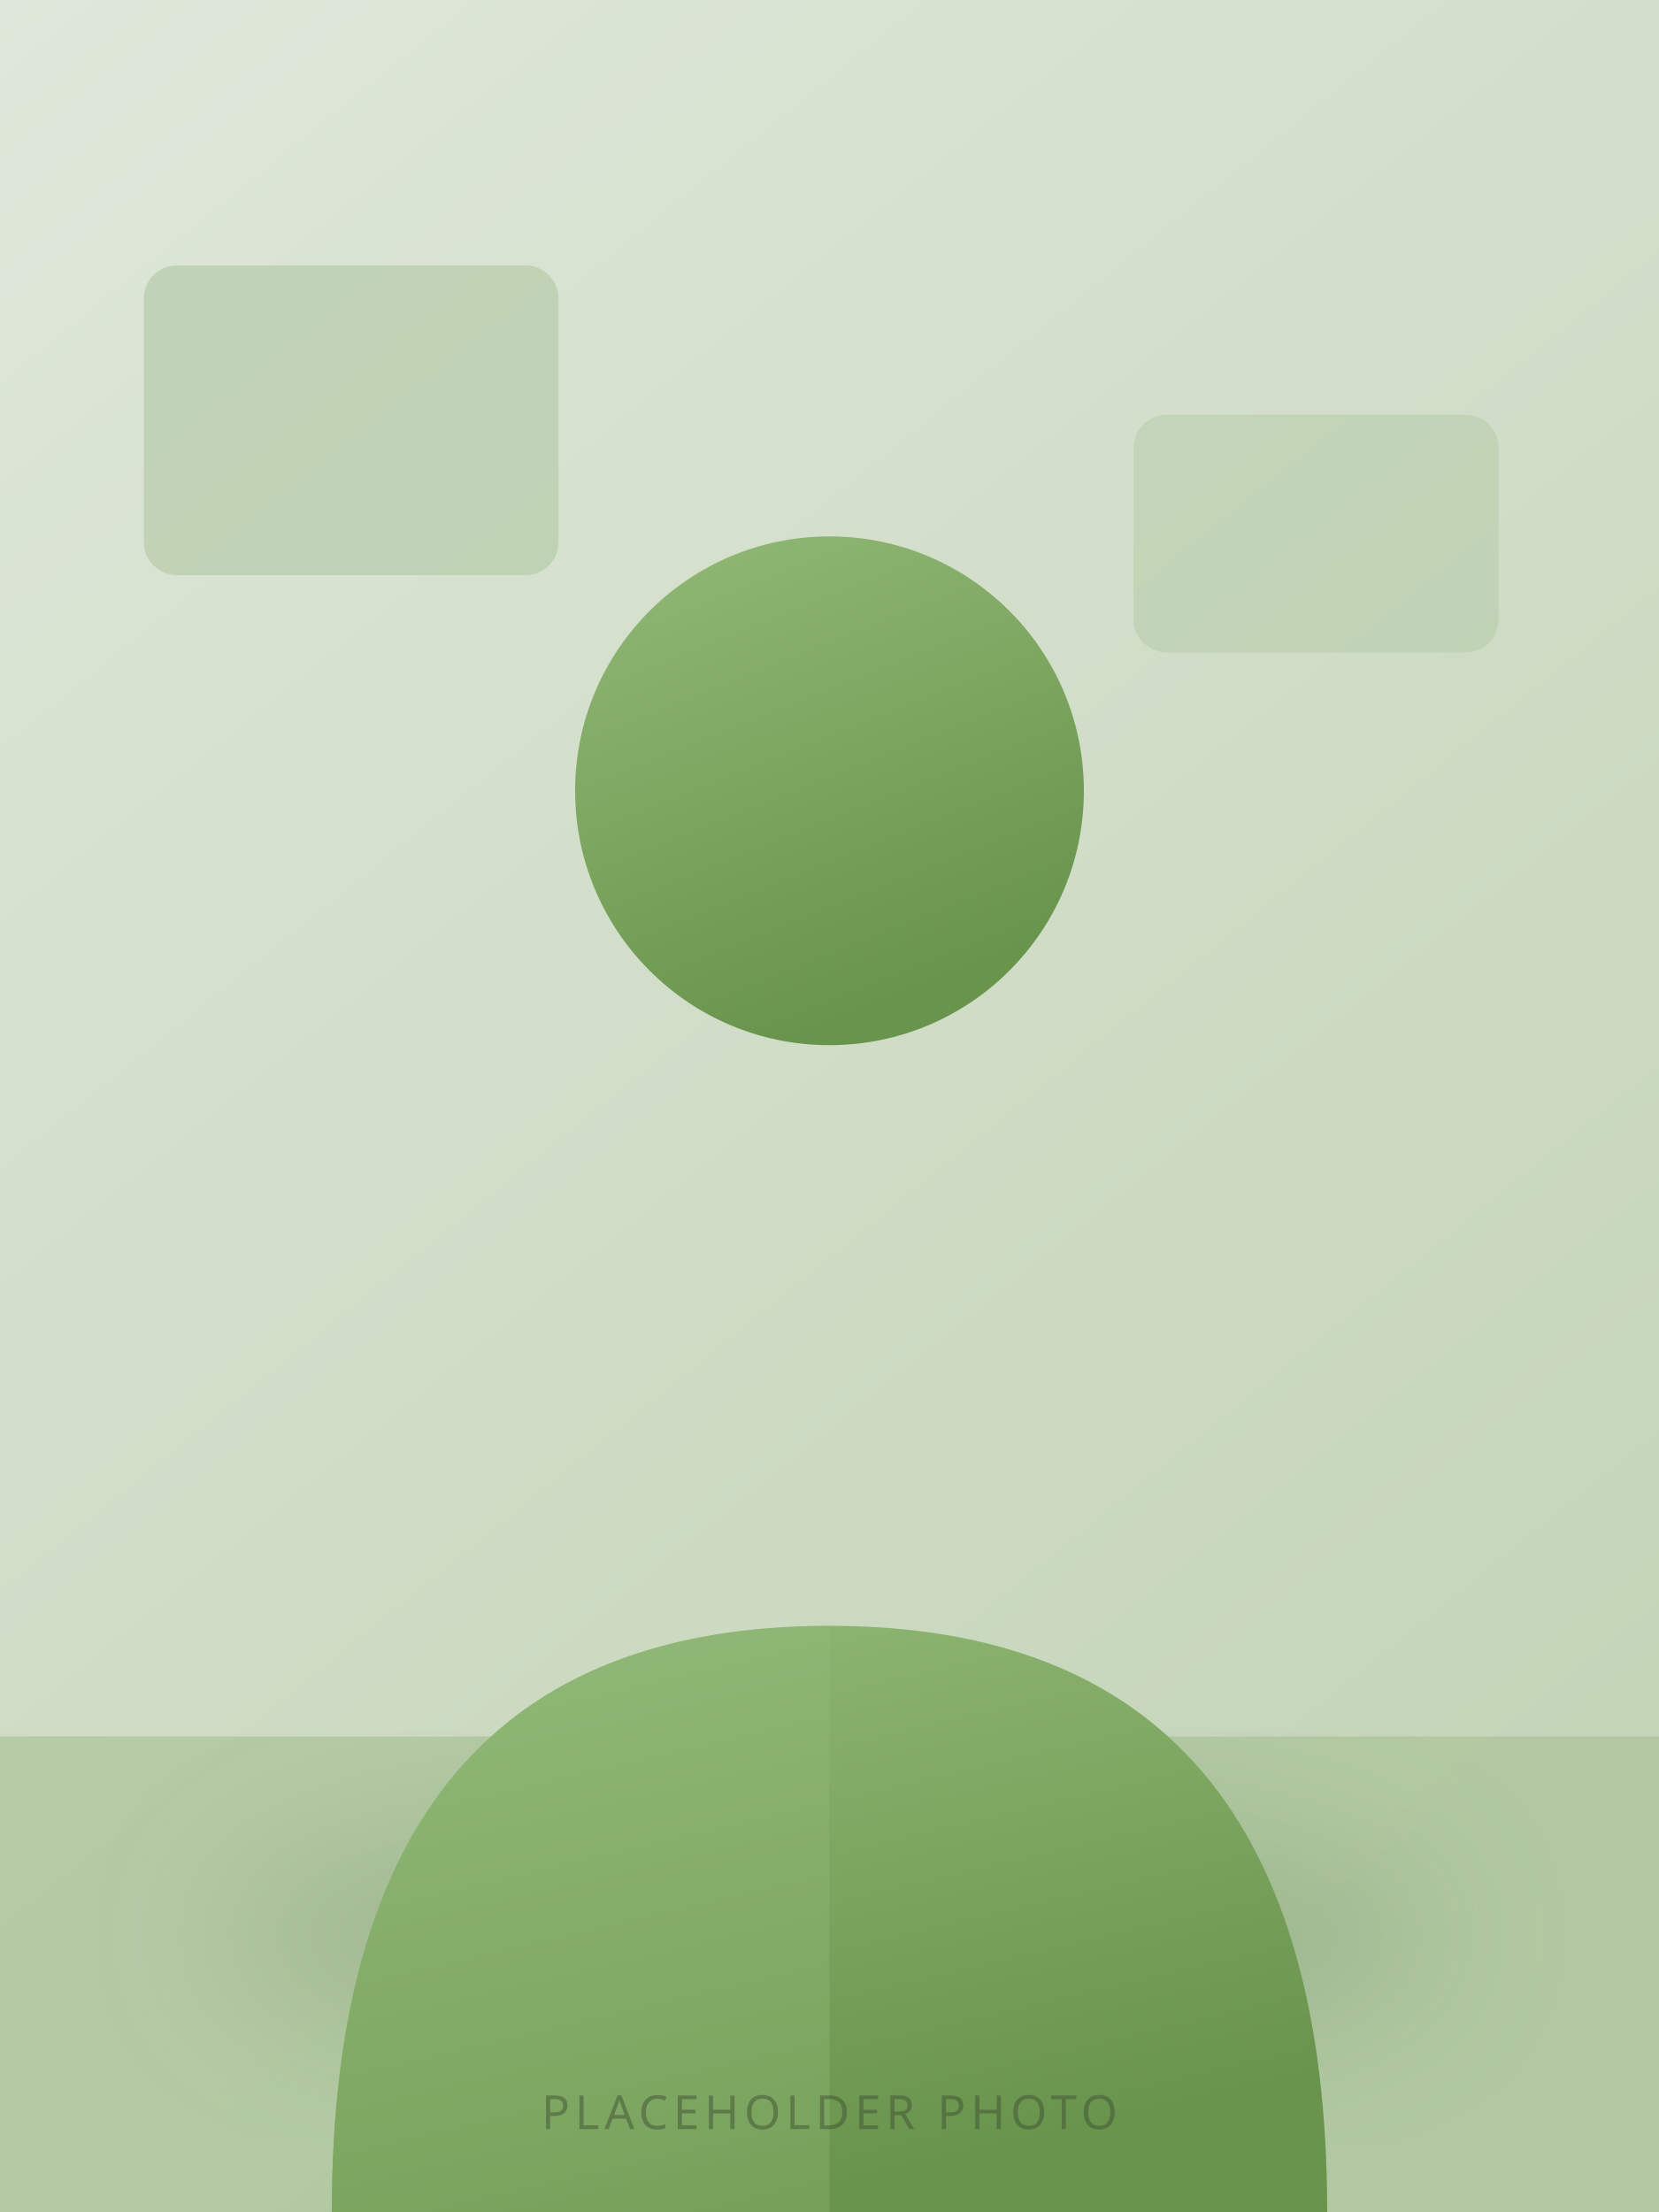
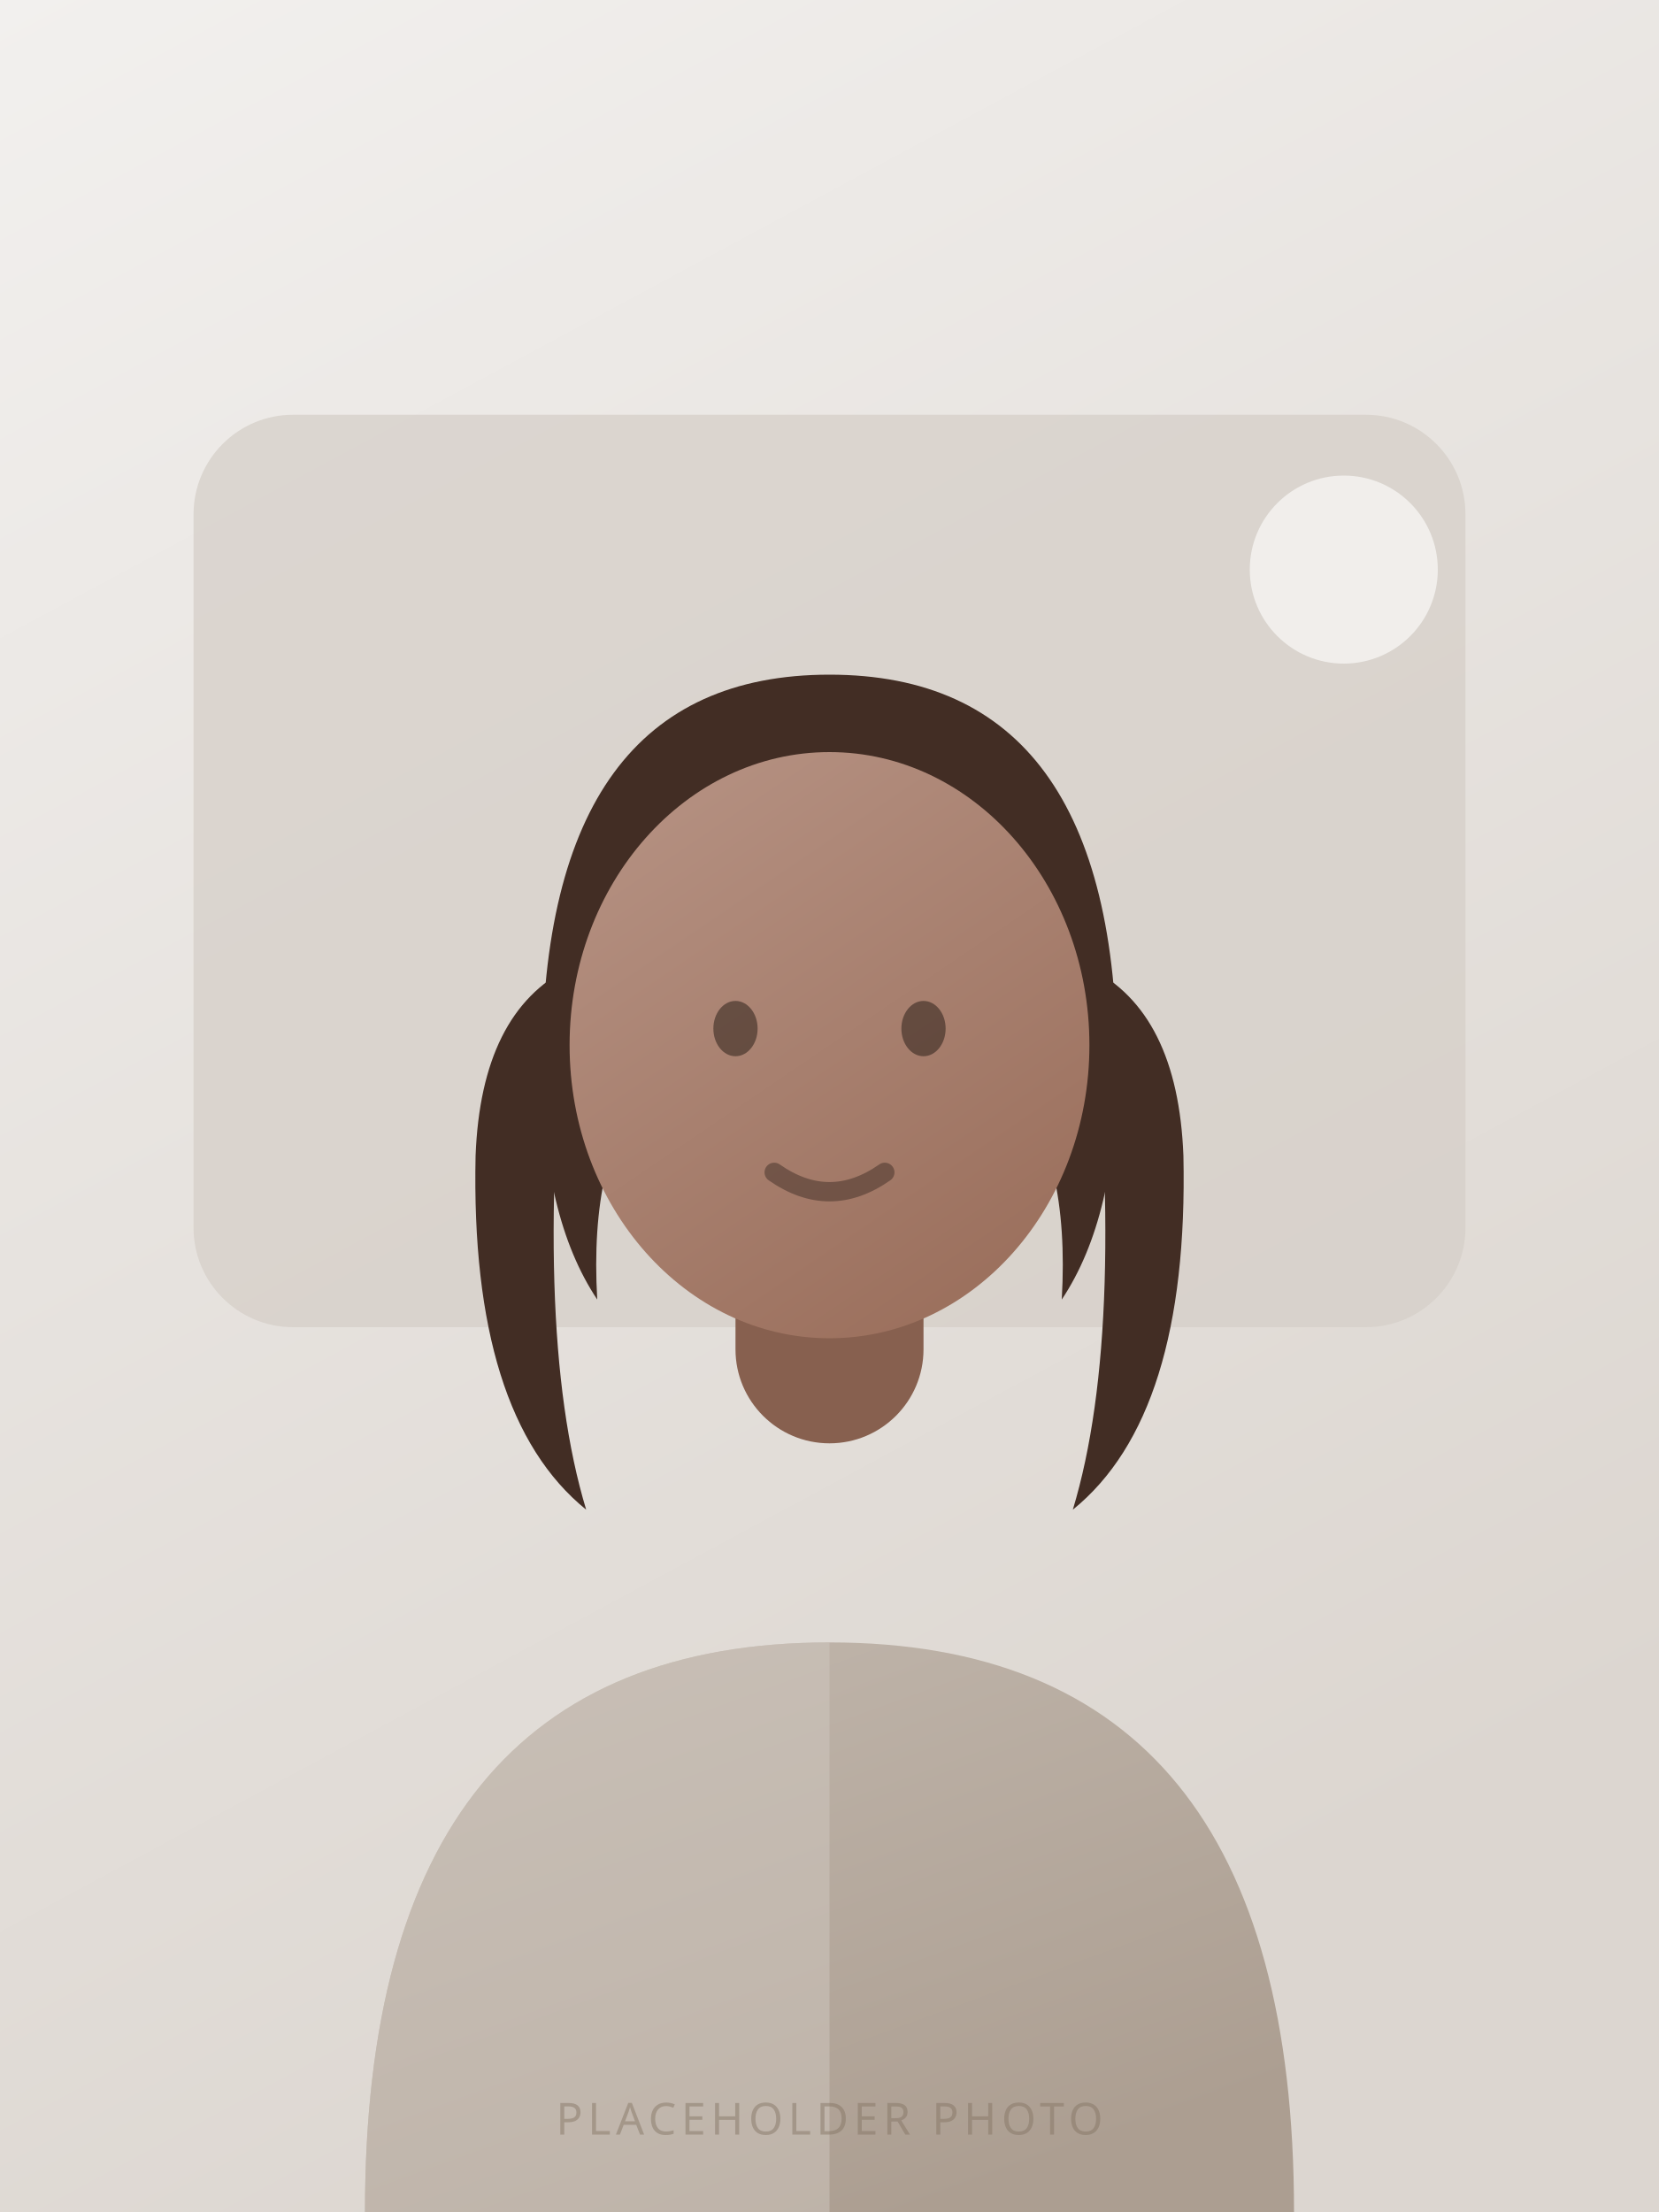
<svg xmlns="http://www.w3.org/2000/svg" viewBox="0 0 600 800" width="600" height="800" role="img" aria-label="Reviewer photo placeholder">
  <defs>
-     <linearGradient id="bg" x1="0" y1="0" x2="0.6" y2="1">
-       <stop offset="0%" stop-color="hsl(95.884 22% 88%)" />
-       <stop offset="100%" stop-color="hsl(95.884 26% 78%)" />
+     <linearGradient id="room" x1="0" y1="0" x2="0.4" y2="1">
+       <stop offset="0%" stop-color="hsl(30 14% 94%)" />
+       <stop offset="100%" stop-color="hsl(30 14% 84%)" />
    </linearGradient>
-     <linearGradient id="fig" x1="0" y1="0" x2="0.4" y2="1">
-       <stop offset="0%" stop-color="hsl(95.884 32% 60%)" />
-       <stop offset="100%" stop-color="hsl(95.884 32% 44%)" />
+     <linearGradient id="skin" x1="0.2" y1="0" x2="0.8" y2="1">
+       <stop offset="0%" stop-color="hsl(18 26% 61%)" />
+       <stop offset="100%" stop-color="hsl(18 26% 48%)" />
    </linearGradient>
-     <filter id="sh" x="-30%" y="-30%" width="160%" height="160%">
-       <feGaussianBlur stdDeviation="26" />
-     </filter>
+     <linearGradient id="top" x1="0" y1="0" x2="0.6" y2="1">
+       <stop offset="0%" stop-color="hsl(30 14% 72%)" />
+       <stop offset="100%" stop-color="hsl(30 14% 62%)" />
+     </linearGradient>
+     <clipPath id="frame">
+       <rect width="600" height="800" />
+     </clipPath>
  </defs>
-   <rect width="600" height="800" fill="url(#bg)" />
-   <rect x="52" y="96" width="150" height="112" rx="12" fill="hsl(95.884 24% 72%)" opacity="0.65" />
-   <rect x="410" y="150" width="132" height="86" rx="12" fill="hsl(95.884 24% 72%)" opacity="0.5" />
-   <rect x="0" y="628" width="600" height="172" fill="hsl(95.884 26% 68%)" opacity="0.7" />
-   <ellipse cx="300" cy="700" rx="220" ry="46" fill="hsl(95.884 32% 32%)" opacity="0.2" filter="url(#sh)" />
-   <circle cx="300" cy="286" r="92" fill="url(#fig)" />
-   <path d="M120 800 q0 -212 180 -212 q180 0 180 212 z" fill="url(#fig)" />
-   <path d="M120 800 q0 -212 180 -212 v212 z" fill="hsl(95.884 32% 60%)" opacity="0.35" />
-   <text x="300" y="770" text-anchor="middle" font-family="system-ui, sans-serif" font-size="17" letter-spacing="1.8" fill="hsl(95.884 22% 26%)" opacity="0.5">PLACEHOLDER PHOTO</text>
+   <g clip-path="url(#frame)">
+     <rect width="600" height="800" fill="url(#room)" />
+     <rect x="70" y="150" width="460" height="330" rx="36" fill="hsl(30 14% 81%)" opacity="0.75" />
+     <circle cx="486" cy="206" r="34" fill="hsl(30 14% 96%)" opacity="0.8" />
+     <path d="M132 800 q0 -206 168 -206 q168 0 168 206 z" fill="url(#top)" />
+     <path d="M132 800 q0 -206 168 -206 v206 z" fill="hsl(30 14% 78%)" opacity="0.5" />
+     <rect x="266" y="410" width="68" height="112" rx="34" fill="hsl(18 26% 42%)" />
+     <path d="M196 386 q0 -142 104 -142 q104 0 104 142 q0 54 -20 84 q6 -104 -84 -104 q-90 0 -84 104 q-20 -30 -20 -84 z" fill="hsl(18 30% 20%)" />
+     <ellipse cx="300" cy="378" rx="94" ry="106" fill="url(#skin)" />
+     <path d="M206 350 q-14 130 6 196 q-42 -34 -40 -128 q2 -52 34 -68 z" fill="hsl(18 30% 20%)" />
+     <path d="M394 350 q14 130 -6 196 q42 -34 40 -128 q-2 -52 -34 -68 z" fill="hsl(18 30% 20%)" />
+     <ellipse cx="266" cy="372" rx="8" ry="10" fill="hsl(18 26% 14%)" opacity="0.55" />
+     <ellipse cx="334" cy="372" rx="8" ry="10" fill="hsl(18 26% 14%)" opacity="0.55" />
+     <path d="M280 424 q20 14 40 0" stroke="hsl(18 26% 20%)" stroke-width="7" fill="none" stroke-linecap="round" opacity="0.5" />
+   </g>
+   <text x="300" y="772" text-anchor="middle" font-family="system-ui, sans-serif" font-size="16" letter-spacing="1.8" fill="hsl(30 14% 44%)" opacity="0.45">PLACEHOLDER PHOTO</text>
</svg>
